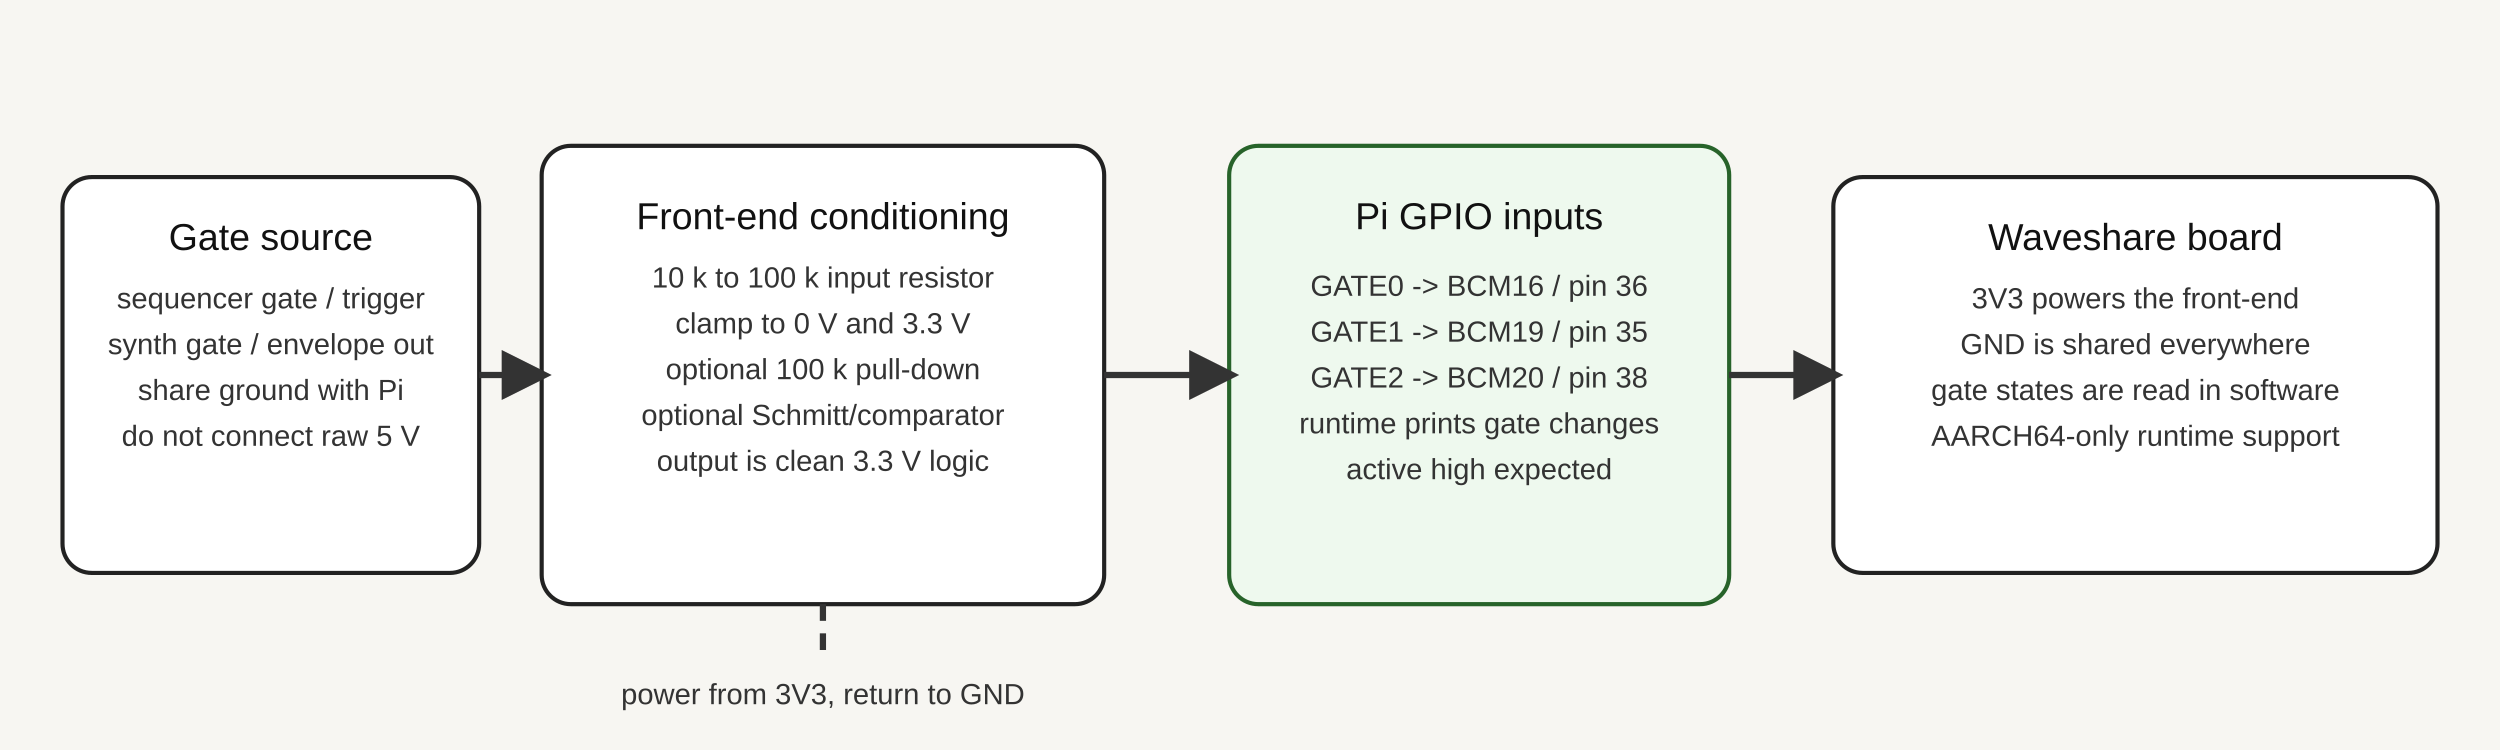
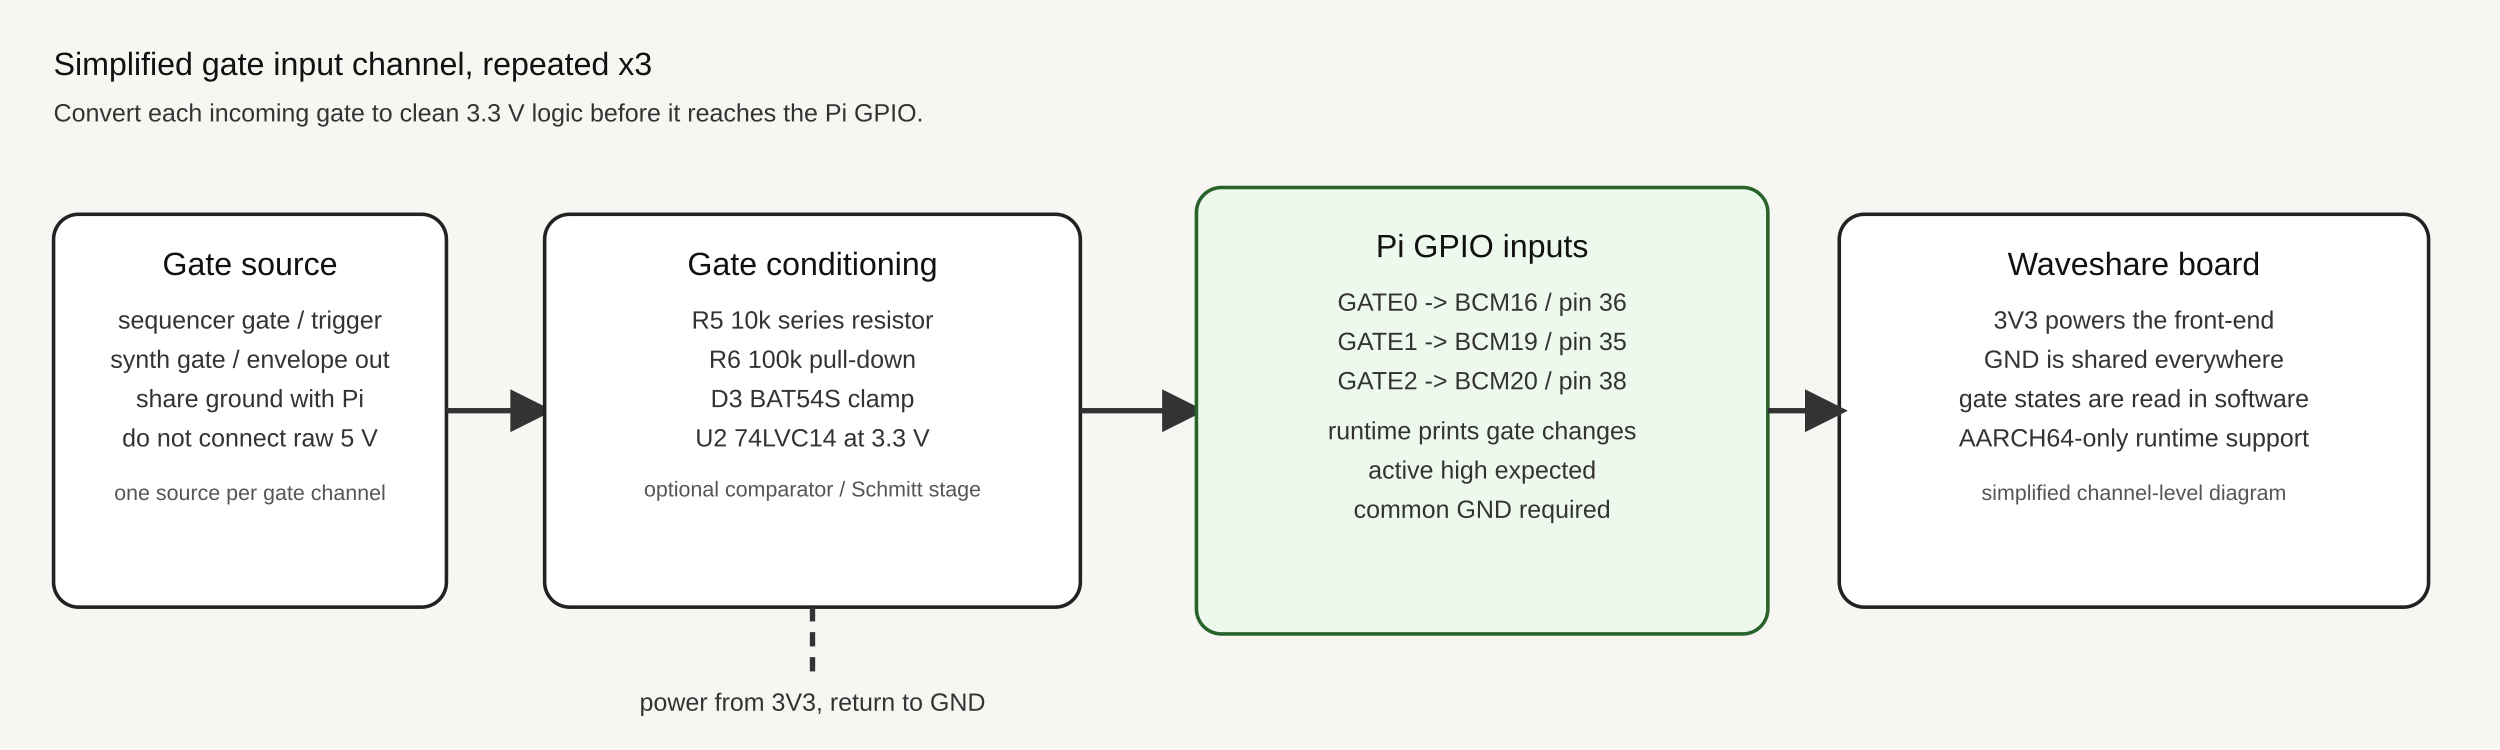
- <svg xmlns="http://www.w3.org/2000/svg" width="1200" height="360" viewBox="0 0 1200 360" role="img" aria-label="Gate input schematic">
+ <svg xmlns="http://www.w3.org/2000/svg" width="1400" height="420" viewBox="0 0 1400 420" role="img" aria-label="Gate input schematic">
  <defs>
    <style>
      .bg { fill: #f7f6f2; }
      .box { fill: #ffffff; stroke: #222; stroke-width: 2; rx: 14; ry: 14; }
      .chip { fill: #eef9ee; stroke: #27632a; stroke-width: 2; rx: 14; ry: 14; }
      .label { fill: #111; font-family: Arial, Helvetica, sans-serif; font-size: 18px; }
      .small { fill: #333; font-family: Arial, Helvetica, sans-serif; font-size: 14px; }
+       .tiny { fill: #555; font-family: Arial, Helvetica, sans-serif; font-size: 12px; }
      .wire { stroke: #333; stroke-width: 3; fill: none; }
      .dash { stroke-dasharray: 8 6; }
      .arrow { marker-end: url(#arrow); }
    </style>
    <marker id="arrow" viewBox="0 0 10 10" refX="8" refY="5" markerWidth="8" markerHeight="8" orient="auto-start-reverse">
      <path d="M 0 0 L 10 5 L 0 10 z" fill="#333" />
    </marker>
  </defs>
-   <rect class="bg" x="0" y="0" width="1200" height="360" />
-   <rect class="box" x="30" y="85" width="200" height="190" />
-   <text class="label" x="130" y="120" text-anchor="middle">Gate source</text>
-   <text class="small" x="130" y="148" text-anchor="middle">sequencer gate / trigger</text>
-   <text class="small" x="130" y="170" text-anchor="middle">synth gate / envelope out</text>
-   <text class="small" x="130" y="192" text-anchor="middle">share ground with Pi</text>
-   <text class="small" x="130" y="214" text-anchor="middle">do not connect raw 5 V</text>
-   <rect class="box" x="260" y="70" width="270" height="220" />
-   <text class="label" x="395" y="110" text-anchor="middle">Front-end conditioning</text>
-   <text class="small" x="395" y="138" text-anchor="middle">10 k to 100 k input resistor</text>
-   <text class="small" x="395" y="160" text-anchor="middle">clamp to 0 V and 3.3 V</text>
-   <text class="small" x="395" y="182" text-anchor="middle">optional 100 k pull-down</text>
-   <text class="small" x="395" y="204" text-anchor="middle">optional Schmitt/comparator</text>
-   <text class="small" x="395" y="226" text-anchor="middle">output is clean 3.3 V logic</text>
-   <rect class="chip" x="590" y="70" width="240" height="220" />
-   <text class="label" x="710" y="110" text-anchor="middle">Pi GPIO inputs</text>
-   <text class="small" x="710" y="142" text-anchor="middle">GATE0 -&gt; BCM16 / pin 36</text>
-   <text class="small" x="710" y="164" text-anchor="middle">GATE1 -&gt; BCM19 / pin 35</text>
-   <text class="small" x="710" y="186" text-anchor="middle">GATE2 -&gt; BCM20 / pin 38</text>
-   <text class="small" x="710" y="208" text-anchor="middle">runtime prints gate changes</text>
-   <text class="small" x="710" y="230" text-anchor="middle">active high expected</text>
-   <rect class="box" x="880" y="85" width="290" height="190" />
-   <text class="label" x="1025" y="120" text-anchor="middle">Waveshare board</text>
-   <text class="small" x="1025" y="148" text-anchor="middle">3V3 powers the front-end</text>
-   <text class="small" x="1025" y="170" text-anchor="middle">GND is shared everywhere</text>
-   <text class="small" x="1025" y="192" text-anchor="middle">gate states are read in software</text>
-   <text class="small" x="1025" y="214" text-anchor="middle">AARCH64-only runtime support</text>
-   <path class="wire arrow" d="M 230 180 L 260 180" />
-   <path class="wire arrow" d="M 530 180 L 590 180" />
-   <path class="wire arrow" d="M 830 180 L 880 180" />
-   <path class="wire dash" d="M 395 290 L 395 318" />
-   <text class="small" x="395" y="338" text-anchor="middle">power from 3V3, return to GND</text>
+   <rect class="bg" x="0" y="0" width="1400" height="420" />
+   <text class="label" x="30" y="42">Simplified gate input channel, repeated x3</text>
+   <text class="small" x="30" y="68">Convert each incoming gate to clean 3.3 V logic before it reaches the Pi GPIO.</text>
+   <rect class="box" x="30" y="120" width="220" height="220" />
+   <text class="label" x="140" y="154" text-anchor="middle">Gate source</text>
+   <text class="small" x="140" y="184" text-anchor="middle">sequencer gate / trigger</text>
+   <text class="small" x="140" y="206" text-anchor="middle">synth gate / envelope out</text>
+   <text class="small" x="140" y="228" text-anchor="middle">share ground with Pi</text>
+   <text class="small" x="140" y="250" text-anchor="middle">do not connect raw 5 V</text>
+   <text class="tiny" x="140" y="280" text-anchor="middle">one source per gate channel</text>
+   <path class="wire arrow" d="M 250 230 L 305 230" />
+   <rect class="box" x="305" y="120" width="300" height="220" />
+   <text class="label" x="455" y="154" text-anchor="middle">Gate conditioning</text>
+   <text class="small" x="455" y="184" text-anchor="middle">R5 10k series resistor</text>
+   <text class="small" x="455" y="206" text-anchor="middle">R6 100k pull-down</text>
+   <text class="small" x="455" y="228" text-anchor="middle">D3 BAT54S clamp</text>
+   <text class="small" x="455" y="250" text-anchor="middle">U2 74LVC14 at 3.3 V</text>
+   <text class="tiny" x="455" y="278" text-anchor="middle">optional comparator / Schmitt stage</text>
+   <path class="wire arrow" d="M 605 230 L 670 230" />
+   <rect class="chip" x="670" y="105" width="320" height="250" />
+   <text class="label" x="830" y="144" text-anchor="middle">Pi GPIO inputs</text>
+   <text class="small" x="830" y="174" text-anchor="middle">GATE0 -&gt; BCM16 / pin 36</text>
+   <text class="small" x="830" y="196" text-anchor="middle">GATE1 -&gt; BCM19 / pin 35</text>
+   <text class="small" x="830" y="218" text-anchor="middle">GATE2 -&gt; BCM20 / pin 38</text>
+   <text class="small" x="830" y="246" text-anchor="middle">runtime prints gate changes</text>
+   <text class="small" x="830" y="268" text-anchor="middle">active high expected</text>
+   <text class="small" x="830" y="290" text-anchor="middle">common GND required</text>
+   <rect class="box" x="1030" y="120" width="330" height="220" />
+   <text class="label" x="1195" y="154" text-anchor="middle">Waveshare board</text>
+   <text class="small" x="1195" y="184" text-anchor="middle">3V3 powers the front-end</text>
+   <text class="small" x="1195" y="206" text-anchor="middle">GND is shared everywhere</text>
+   <text class="small" x="1195" y="228" text-anchor="middle">gate states are read in software</text>
+   <text class="small" x="1195" y="250" text-anchor="middle">AARCH64-only runtime support</text>
+   <text class="tiny" x="1195" y="280" text-anchor="middle">simplified channel-level diagram</text>
+   <path class="wire arrow" d="M 990 230 L 1030 230" />
+   <path class="wire dash" d="M 455 340 L 455 380" />
+   <text class="small" x="455" y="398" text-anchor="middle">power from 3V3, return to GND</text>
</svg>
